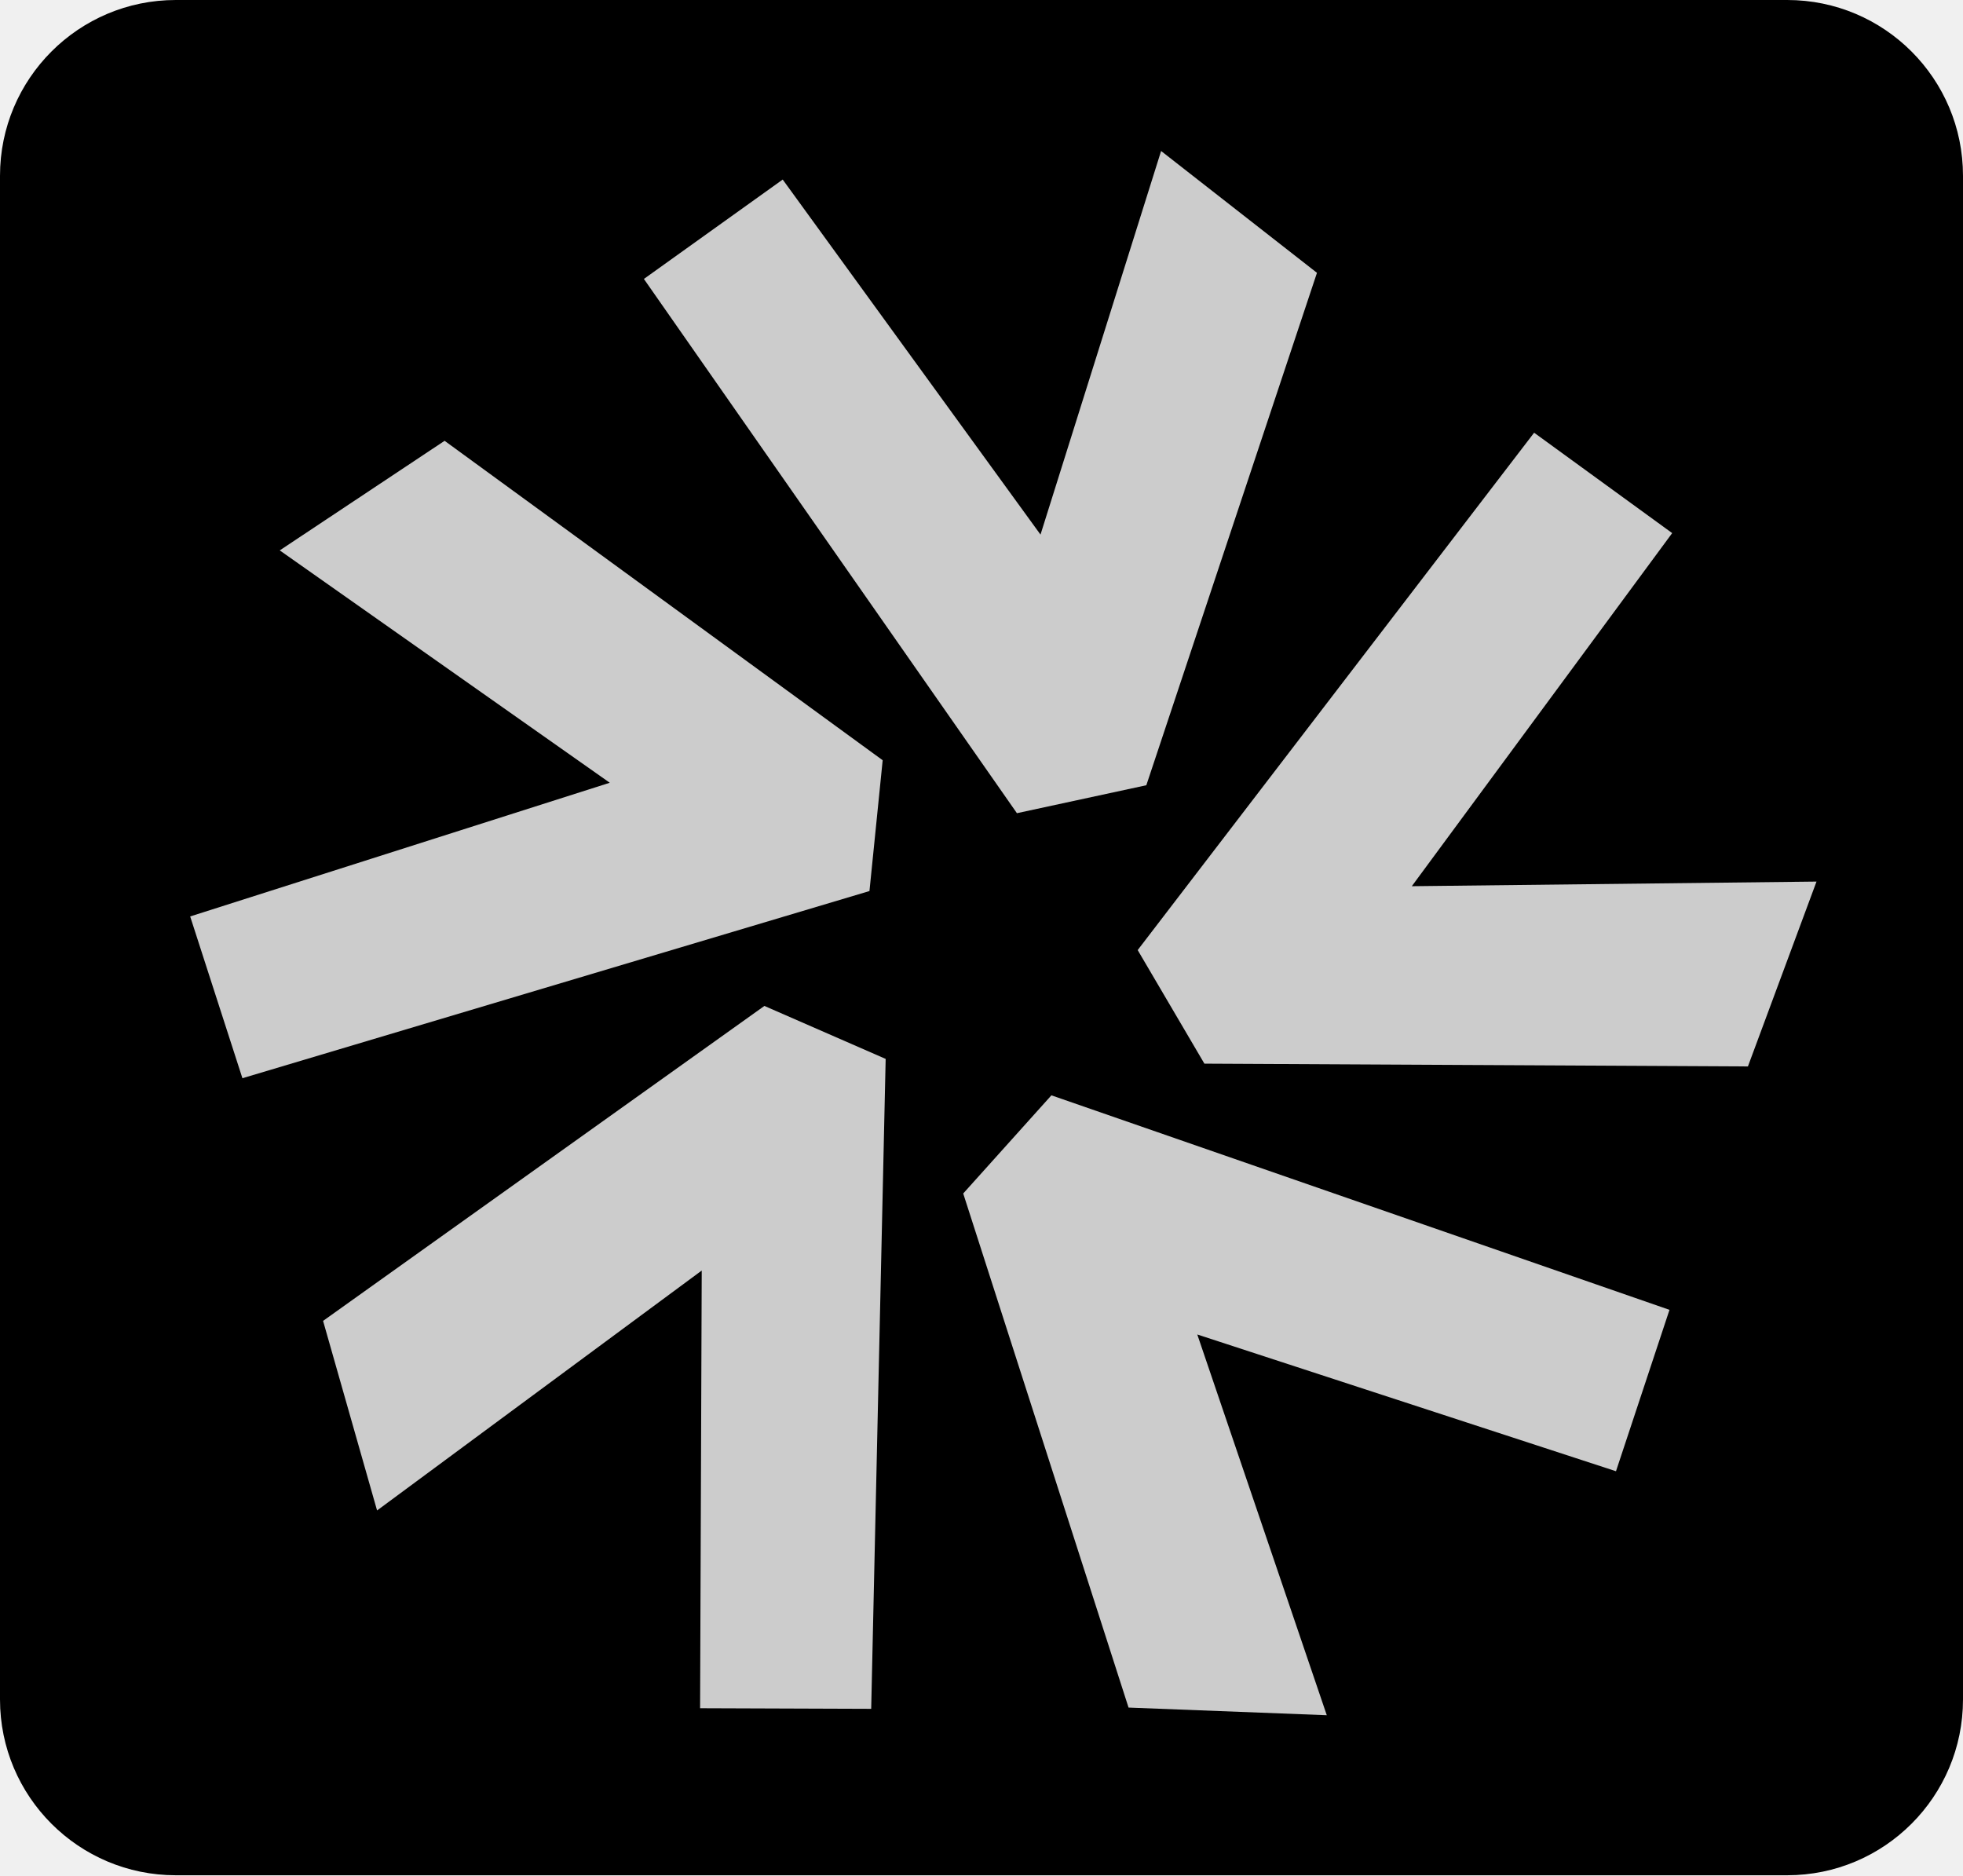
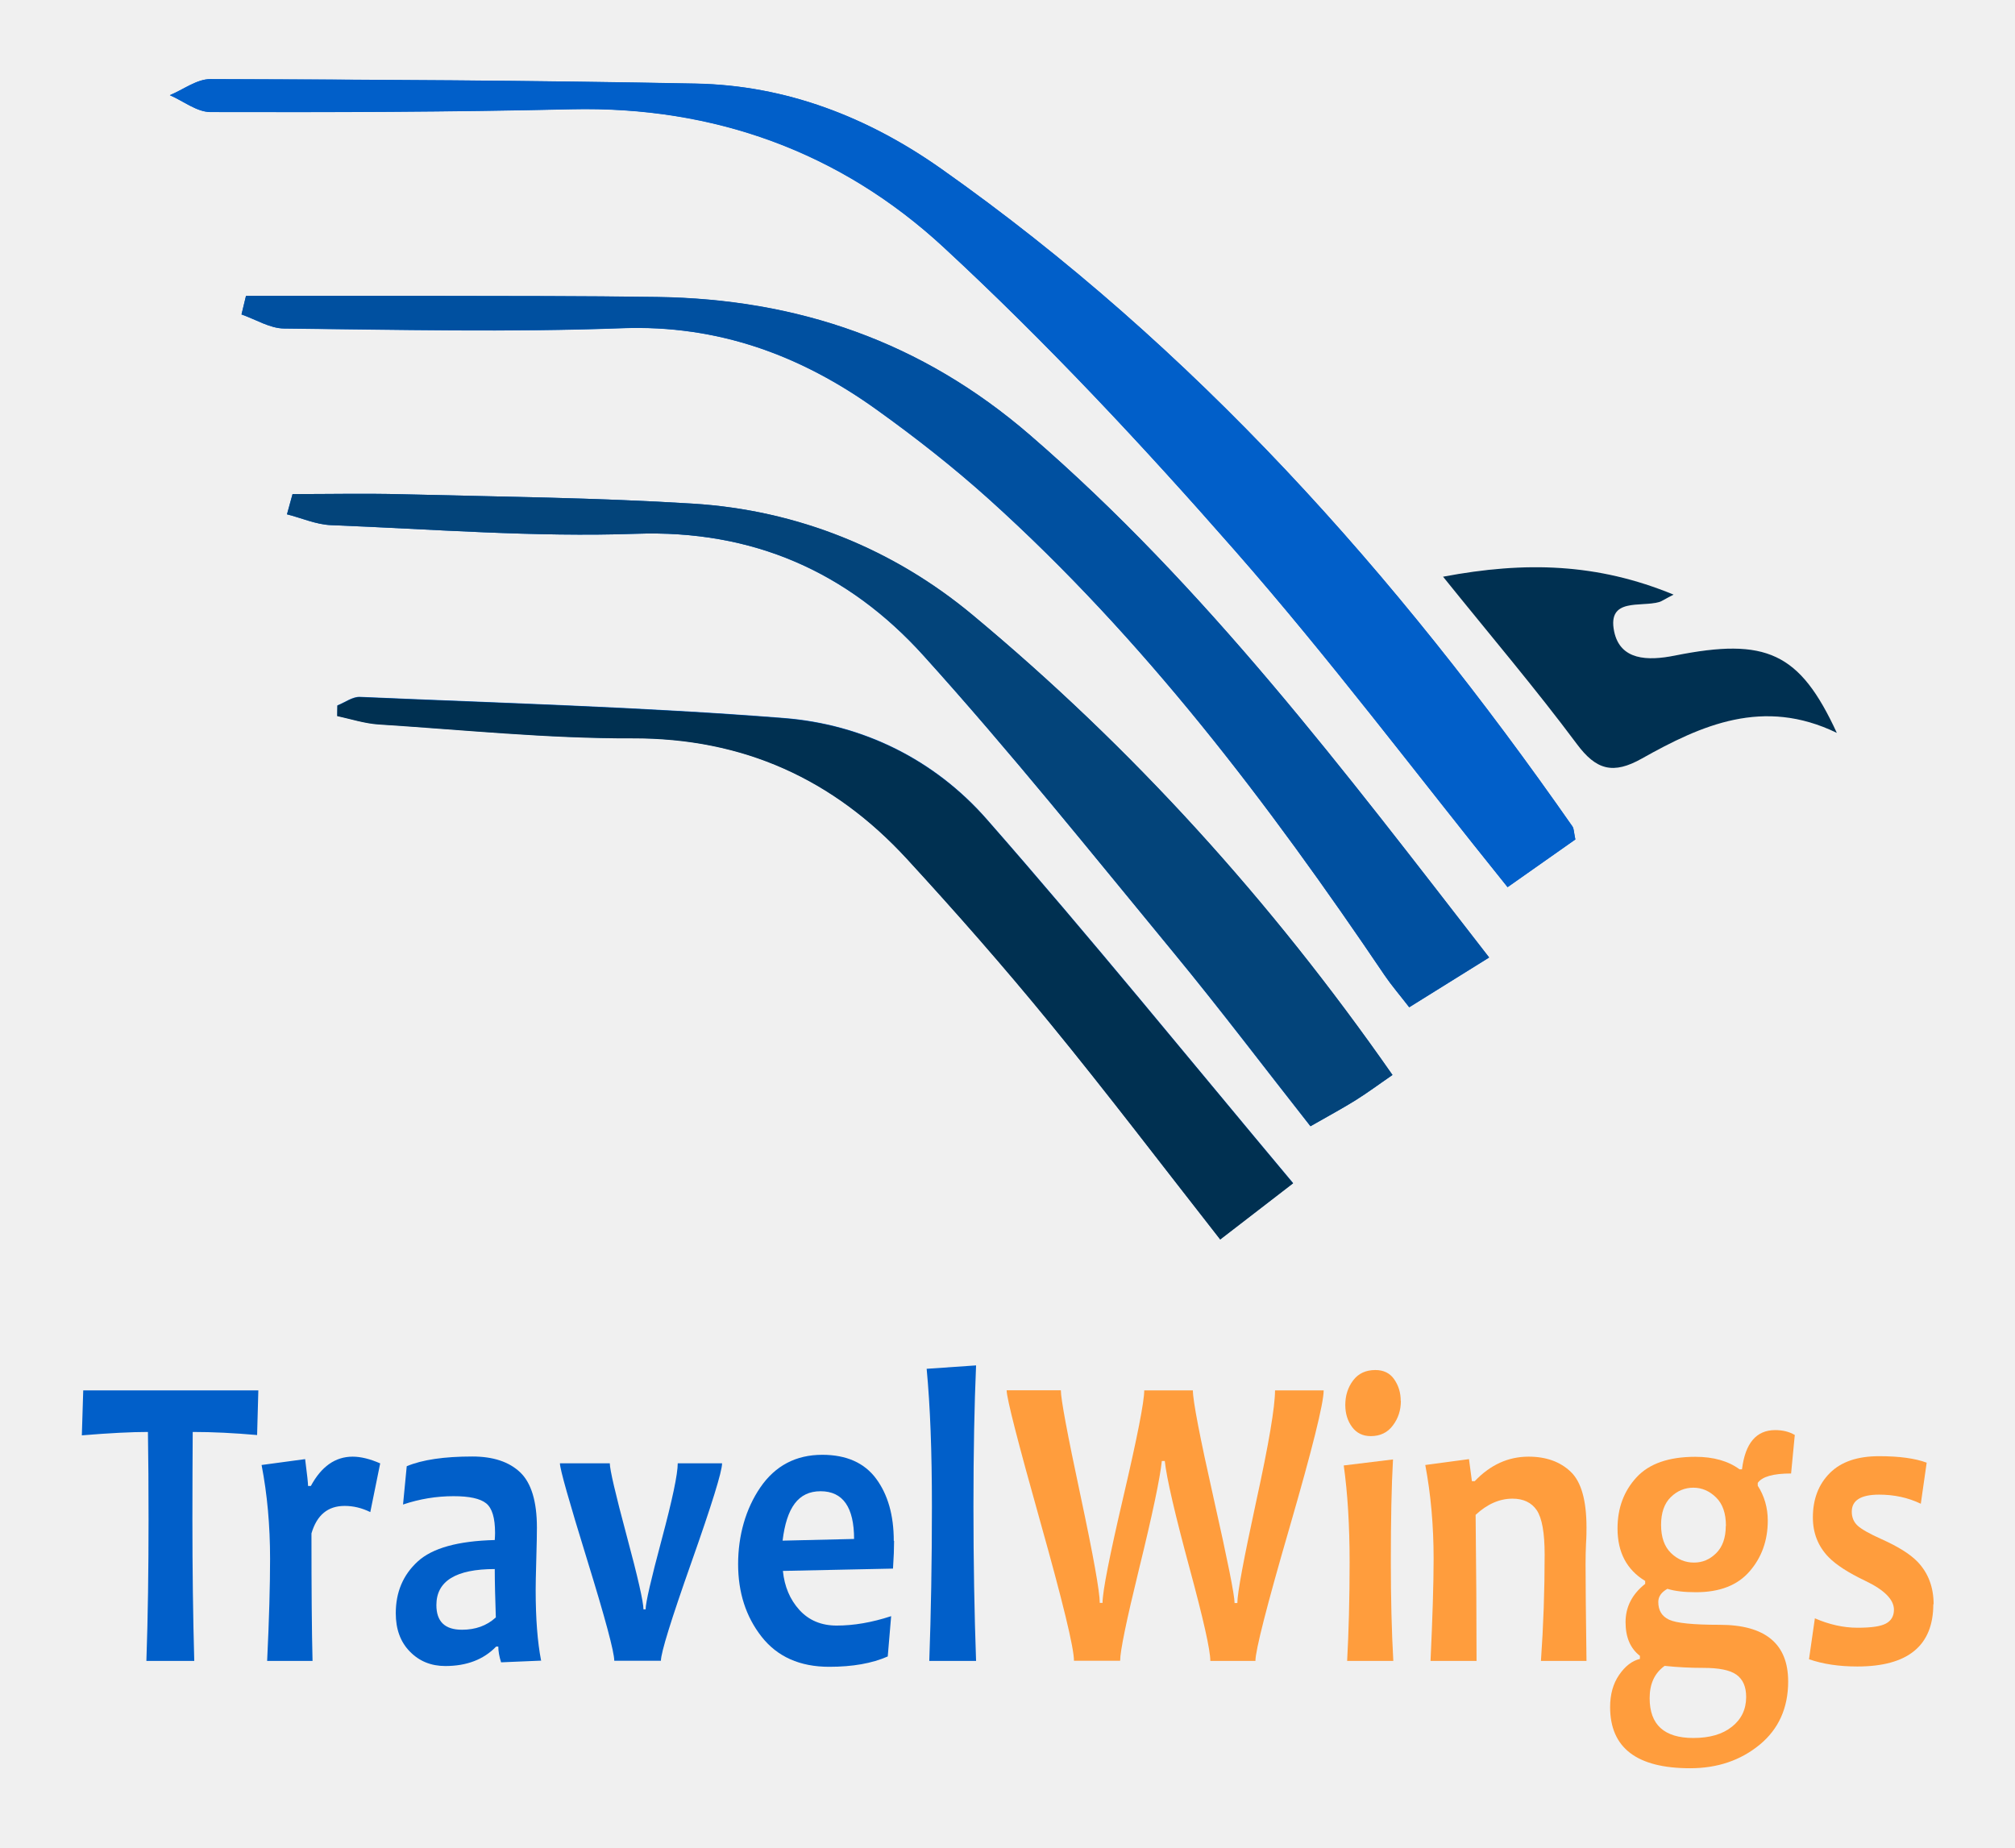
- <svg xmlns="http://www.w3.org/2000/svg" width="67" height="64" viewBox="0 0 67 64" fill="none">
-   <rect width="67" height="64" rx="6" fill="black" />
-   <path d="M40.865 45.544L55.156 50.211L56.982 44.703L35.886 37.382L32.876 40.732L38.519 58.277L45.285 58.538L40.865 45.544Z" fill="white" fill-opacity="0.8" />
-   <path d="M48.187 30.245L57.074 18.194L52.362 14.768L38.831 32.425L41.108 36.301L59.659 36.396L62 30.087L48.187 30.245Z" fill="white" fill-opacity="0.8" />
-   <path d="M35.514 18.245L26.715 6.128L21.977 9.52L34.709 27.753L39.126 26.799L44.95 9.311L39.63 5.153L35.514 18.245Z" fill="white" fill-opacity="0.8" />
-   <path d="M20.816 26.713L6.491 31.277L8.274 36.798L29.676 30.41L30.127 25.946L15.175 15.044L9.548 18.784L20.818 26.718L20.816 26.713Z" fill="white" fill-opacity="0.8" />
-   <path d="M23.951 43.362L23.895 58.299L29.735 58.32L30.229 36.139L26.09 34.331L11.027 45.08L12.87 51.55L23.951 43.362Z" fill="white" fill-opacity="0.8" />
+ <svg xmlns="http://www.w3.org/2000/svg" id="Layer_1" data-name="Layer 1" viewBox="0 0 130.49 119.65">
+   <defs>
+     <style>
+       .cls-1 {
+         fill: #0050a0;
+       }
+ 
+       .cls-2 {
+         fill: #fff;
+       }
+ 
+       .cls-3 {
+         fill: #003051;
+       }
+ 
+       .cls-4 {
+         fill: #015fc9;
+       }
+ 
+       .cls-5 {
+         fill: #ff9d3d;
+       }
+ 
+       .cls-6 {
+         fill: #03447a;
+       }
+     </style>
+   </defs>
+   <path class="cls-4" d="M102.02,54.37c-.1-.47-.09-.7-.19-.85-11.39-16.33-24.49-31.03-40.86-42.58-4.76-3.36-10.04-5.41-15.9-5.53-10.48-.2-20.96-.26-31.45-.29-.87,0-1.75.68-2.62,1.04.88.38,1.75,1.09,2.63,1.09,7.79.02,15.58,0,23.37-.18,9.26-.21,17.45,2.77,24.12,8.95,6.65,6.16,12.87,12.81,18.85,19.63,6.11,6.96,11.69,14.39,17.66,21.8,1.46-1.03,2.97-2.09,4.39-3.09Z" />
+   <path class="cls-4" d="M96.43,62.01c-9.41-12.13-18.34-23.99-29.71-33.81-7.03-6.08-15.06-8.83-24.17-8.96-4.8-.07-9.6-.06-14.39-.07-4.08-.01-8.15,0-12.23,0-.1.4-.2.8-.29,1.2.92.32,1.84.9,2.76.91,7.3.08,14.6.25,21.89-.02,6.23-.23,11.59,1.76,16.5,5.29,2.51,1.8,4.96,3.72,7.26,5.79,10.02,9.03,18.1,19.7,25.61,30.82.48.7,1.04,1.35,1.6,2.08,1.75-1.09,3.26-2.03,5.17-3.22Z" />
+   <path class="cls-4" d="M18.94,32c-.12.44-.24.87-.36,1.31.95.24,1.88.66,2.84.7,6.58.26,13.18.79,19.75.56,7.59-.27,13.75,2.48,18.64,7.9,5.61,6.21,10.86,12.76,16.18,19.22,3.02,3.67,5.89,7.47,8.87,11.25,1.19-.68,2.07-1.15,2.9-1.67.8-.5,1.56-1.06,2.41-1.65-7.89-11.32-16.88-21.21-27.19-29.79-5.12-4.26-11.33-6.78-18.09-7.21-6.27-.39-12.57-.45-18.86-.61-2.37-.06-4.73-.01-7.1-.01Z" />
+   <path class="cls-4" d="M21.85,45.7c0,.22,0,.44-.01.66.89.19,1.77.48,2.67.54,5.48.35,10.96.92,16.44.9,7.18-.02,13.02,2.64,17.79,7.82,3.17,3.45,6.28,6.98,9.24,10.61,3.72,4.54,7.27,9.22,11.04,14.03,1.61-1.24,2.98-2.3,4.72-3.64-6.73-8.03-13.13-15.93-19.84-23.57-3.39-3.87-8.03-6.15-13.14-6.55-9.13-.72-18.3-.97-27.45-1.37-.48-.02-.97.36-1.46.55Z" />
+   <path class="cls-2" d="M118.94,47.46c-2.4-5.19-4.56-6.19-10.5-5-1.75.35-3.53.32-3.92-1.57-.45-2.21,1.73-1.55,2.92-1.9.18-.05.34-.17.93-.48-4.92-2.03-9.58-2.17-14.93-1.16,3.11,3.86,6,7.26,8.66,10.83,1.27,1.7,2.36,1.99,4.21.95,3.87-2.17,7.87-3.97,12.62-1.67Z" />
+   <path class="cls-4" d="M102.02,54.37c-1.42,1-2.93,2.06-4.39,3.09-5.97-7.41-11.55-14.84-17.66-21.8-5.98-6.82-12.2-13.48-18.85-19.63-6.67-6.17-14.86-9.16-24.12-8.95-7.79.18-15.58.2-23.37.18-.88,0-1.75-.71-2.63-1.09.87-.36,1.75-1.05,2.62-1.04,10.48.03,20.97.08,31.45.29,5.85.11,11.14,2.17,15.9,5.53,16.37,11.55,29.47,26.25,40.86,42.58.1.15.09.38.19.85Z" />
+   <path class="cls-1" d="M96.43,62.01c-1.92,1.19-3.42,2.13-5.17,3.22-.56-.73-1.12-1.37-1.6-2.08-7.52-11.12-15.59-21.79-25.61-30.82-2.3-2.07-4.75-3.99-7.26-5.79-4.91-3.53-10.27-5.51-16.5-5.29-7.29.27-14.59.09-21.89.02-.92,0-1.84-.59-2.76-.91.1-.4.2-.8.29-1.2,4.08,0,8.15,0,12.23,0,4.8.01,9.6,0,14.39.07,9.11.13,17.14,2.88,24.17,8.96,11.36,9.82,20.3,21.68,29.71,33.81Z" />
+   <path class="cls-6" d="M18.94,32c2.37,0,4.74-.05,7.1.01,6.29.16,12.58.22,18.86.61,6.77.42,12.98,2.95,18.09,7.21,10.31,8.58,19.3,18.47,27.19,29.79-.85.58-1.61,1.15-2.41,1.65-.84.52-1.71.99-2.9,1.67-2.97-3.78-5.84-7.58-8.87-11.25-5.33-6.46-10.57-13.01-16.18-19.22-4.89-5.42-11.05-8.17-18.64-7.9-6.57.23-13.17-.3-19.75-.56-.95-.04-1.89-.46-2.84-.7.12-.44.24-.87.36-1.31Z" />
+   <path class="cls-3" d="M21.85,45.7c.49-.19.98-.57,1.46-.55,9.15.4,18.32.65,27.45,1.37,5.11.4,9.74,2.68,13.14,6.55,6.7,7.64,13.11,15.53,19.84,23.57-1.73,1.34-3.11,2.4-4.72,3.64-3.77-4.81-7.32-9.49-11.04-14.03-2.97-3.63-6.07-7.16-9.24-10.61-4.76-5.18-10.6-7.84-17.79-7.82-5.48.02-10.96-.55-16.44-.9-.9-.06-1.78-.35-2.67-.54,0-.22,0-.44.01-.66Z" />
+   <path class="cls-3" d="M118.94,47.46c-4.75-2.3-8.76-.5-12.62,1.67-1.85,1.04-2.95.75-4.21-.95-2.66-3.57-5.55-6.97-8.66-10.83,5.34-1.01,10.01-.87,14.93,1.16-.6.31-.76.43-.93.48-1.19.35-3.37-.31-2.92,1.9.39,1.88,2.17,1.92,3.92,1.57,5.94-1.19,8.1-.2,10.5,5Z" />
+   <path class="cls-4" d="M16.73,90.05l-.08,2.89c-1.48-.13-2.87-.2-4.17-.2-.01,1.7-.02,3.58-.02,5.67,0,3.23.04,6.28.12,9.16h-3.1c.1-2.85.14-5.91.14-9.16,0-2.05-.01-3.93-.04-5.67-1.04,0-2.47.07-4.28.22l.09-2.91h11.35Z" />
+   <path class="cls-4" d="M24.62,94.78l-.64,3.15c-.55-.27-1.1-.4-1.66-.4-1.09,0-1.8.59-2.15,1.78,0,3.58.02,6.33.07,8.26h-2.94c.13-2.7.19-4.91.19-6.62,0-2.13-.18-4.16-.55-6.07l2.82-.38c.13.99.19,1.57.19,1.74h.18c.68-1.26,1.58-1.9,2.71-1.9.53,0,1.13.15,1.79.44Z" />
+   <path class="cls-4" d="M35.06,107.55l-2.61.11c-.12-.38-.18-.72-.18-1.02h-.14c-.81.84-1.91,1.26-3.29,1.26-.92,0-1.69-.31-2.3-.94-.61-.62-.91-1.45-.91-2.48,0-1.36.47-2.48,1.42-3.35.95-.87,2.61-1.33,4.99-1.39.01-.16.02-.31.02-.46,0-.97-.19-1.61-.58-1.92s-1.09-.46-2.11-.46c-1.11,0-2.2.18-3.27.54l.24-2.48c1-.42,2.42-.63,4.25-.63,1.34,0,2.37.34,3.09,1.02s1.09,1.88,1.09,3.58c0,.38-.01,1.06-.04,2.06-.03,1-.04,1.66-.04,1.99,0,1.86.12,3.38.35,4.56ZM32.11,104.76c-.04-1.21-.07-2.26-.07-3.14-2.52,0-3.78.78-3.78,2.33,0,1.07.55,1.6,1.66,1.6.87,0,1.6-.26,2.18-.79Z" />
+   <path class="cls-4" d="M46.76,94.78c0,.52-.66,2.65-1.98,6.39-1.32,3.74-1.98,5.87-1.98,6.39h-3.02c0-.57-.59-2.76-1.76-6.55-1.17-3.79-1.76-5.87-1.76-6.24h3.23c0,.4.36,1.96,1.09,4.68.73,2.71,1.09,4.31,1.09,4.78h.14c0-.43.35-1.94,1.04-4.52.69-2.58,1.04-4.23,1.04-4.94h2.87Z" />
+   <path class="cls-4" d="M57.9,99.8c0,.46-.02,1.05-.07,1.79l-7.13.15c.1,1.01.46,1.86,1.07,2.53.61.67,1.42,1.01,2.41,1.01,1.11,0,2.28-.2,3.53-.61l-.22,2.61c-1.02.45-2.28.67-3.79.67-1.9,0-3.36-.65-4.38-1.95-1.02-1.3-1.52-2.87-1.52-4.7s.48-3.57,1.44-4.97c.96-1.4,2.3-2.11,4.01-2.11,1.56,0,2.73.52,3.49,1.55s1.14,2.37,1.14,4.02ZM55.31,99.68c0-2.06-.72-3.1-2.17-3.1s-2.2,1.07-2.46,3.2l4.63-.11Z" />
+   <path class="cls-4" d="M63.2,107.57h-3.02c.11-3.08.17-6.41.17-10s-.11-6.47-.34-8.92l3.2-.22c-.11,2.54-.17,5.58-.17,9.14s.06,6.94.17,10Z" />
+   <path class="cls-5" d="M85.72,90.05c0,.84-.74,3.8-2.21,8.88-1.48,5.09-2.21,7.97-2.21,8.64h-2.92c0-.71-.45-2.7-1.34-5.99-.95-3.52-1.49-5.84-1.61-6.96h-.19c-.12,1.13-.61,3.47-1.48,7.01-.81,3.31-1.22,5.29-1.22,5.93h-2.99c0-.84-.73-3.84-2.18-9-1.45-5.16-2.18-8-2.18-8.52h3.51c0,.57.42,2.82,1.26,6.76.84,3.94,1.26,6.28,1.26,7.01h.18c0-.74.45-3.03,1.35-6.88.9-3.85,1.35-6.15,1.35-6.88h3.15c0,.67.45,3.01,1.35,7.01.9,4,1.35,6.25,1.35,6.76h.18c0-.65.41-2.84,1.22-6.58.82-3.74,1.22-6.14,1.22-7.19h3.14Z" />
+   <path class="cls-5" d="M90.22,107.57h-2.98c.1-1.86.16-3.99.16-6.39s-.13-4.48-.38-6.27l3.19-.39c-.1,1.74-.14,3.96-.14,6.66,0,2.31.05,4.44.16,6.39ZM90.72,90.72c0,.61-.17,1.14-.52,1.6-.34.46-.82.69-1.43.69-.52,0-.92-.2-1.21-.59-.29-.39-.44-.87-.44-1.43,0-.61.17-1.14.51-1.59.34-.45.82-.67,1.44-.67.52,0,.93.19,1.21.59s.43.86.43,1.41Z" />
+   <path class="cls-5" d="M102.73,107.57h-2.94c.16-2.27.24-4.57.24-6.89,0-1.41-.17-2.36-.51-2.87-.34-.5-.87-.75-1.57-.75-.84,0-1.64.35-2.39,1.05.04,3.5.06,6.65.06,9.46h-2.98c.13-2.81.2-5.01.2-6.62,0-2.14-.18-4.17-.54-6.07l2.83-.38.19,1.43h.18c1.01-1.06,2.17-1.59,3.49-1.59,1.14,0,2.05.33,2.73.98s1.02,1.85,1.02,3.6c0,.26,0,.61-.03,1.04-.02.43-.03.88-.03,1.34,0,1.21.02,3.3.06,6.27Z" />
+   <path class="cls-5" d="M116.23,92.93l-.24,2.5c-1.15,0-1.87.2-2.16.61v.18c.43.67.65,1.43.65,2.26,0,1.28-.39,2.38-1.17,3.28-.78.91-1.94,1.36-3.48,1.36-.75,0-1.37-.07-1.85-.22-.39.22-.59.5-.59.85,0,.55.23.93.7,1.15.47.22,1.56.33,3.27.33,2.96,0,4.44,1.23,4.44,3.67,0,1.72-.62,3.09-1.85,4.1-1.23,1.01-2.73,1.52-4.5,1.52-3.45,0-5.18-1.32-5.18-3.96,0-.82.19-1.51.58-2.08.39-.57.84-.92,1.35-1.04v-.2c-.62-.48-.93-1.2-.93-2.18s.42-1.81,1.27-2.48v-.19c-1.2-.73-1.79-1.86-1.79-3.4,0-1.32.41-2.42,1.23-3.31.82-.89,2.09-1.33,3.81-1.33,1.17,0,2.13.27,2.86.81h.16c.21-1.7.93-2.54,2.15-2.54.48,0,.9.1,1.26.31ZM113.08,109.9c0-.66-.21-1.14-.63-1.44s-1.13-.44-2.15-.44c-.83,0-1.66-.04-2.5-.13-.65.47-.97,1.16-.97,2.09,0,1.72.94,2.58,2.83,2.58,1.06,0,1.89-.24,2.5-.73.61-.48.92-1.13.92-1.92ZM111.77,98.82c0-.81-.21-1.42-.64-1.84-.43-.42-.92-.63-1.47-.63s-1.04.2-1.46.61c-.42.41-.63,1.01-.63,1.8s.21,1.4.64,1.82.93.62,1.49.62,1.02-.2,1.43-.6.63-.99.63-1.77Z" />
+   <path class="cls-5" d="M125.2,103.89c0,2.69-1.64,4.04-4.92,4.04-1.2,0-2.24-.16-3.13-.47l.38-2.65c.92.4,1.84.61,2.76.61s1.5-.09,1.84-.27c.34-.18.52-.48.52-.9,0-.65-.62-1.28-1.86-1.87-1.09-.52-1.88-1.03-2.37-1.53-.68-.7-1.02-1.56-1.02-2.57,0-1.19.37-2.15,1.1-2.88.73-.73,1.79-1.09,3.19-1.09,1.31,0,2.33.14,3.08.42l-.38,2.66c-.83-.4-1.73-.59-2.7-.59-1.18,0-1.77.37-1.77,1.1,0,.38.13.68.38.91.25.23.76.52,1.54.87,1.07.48,1.85.96,2.34,1.47.69.72,1.04,1.64,1.04,2.76Z" />
</svg>
